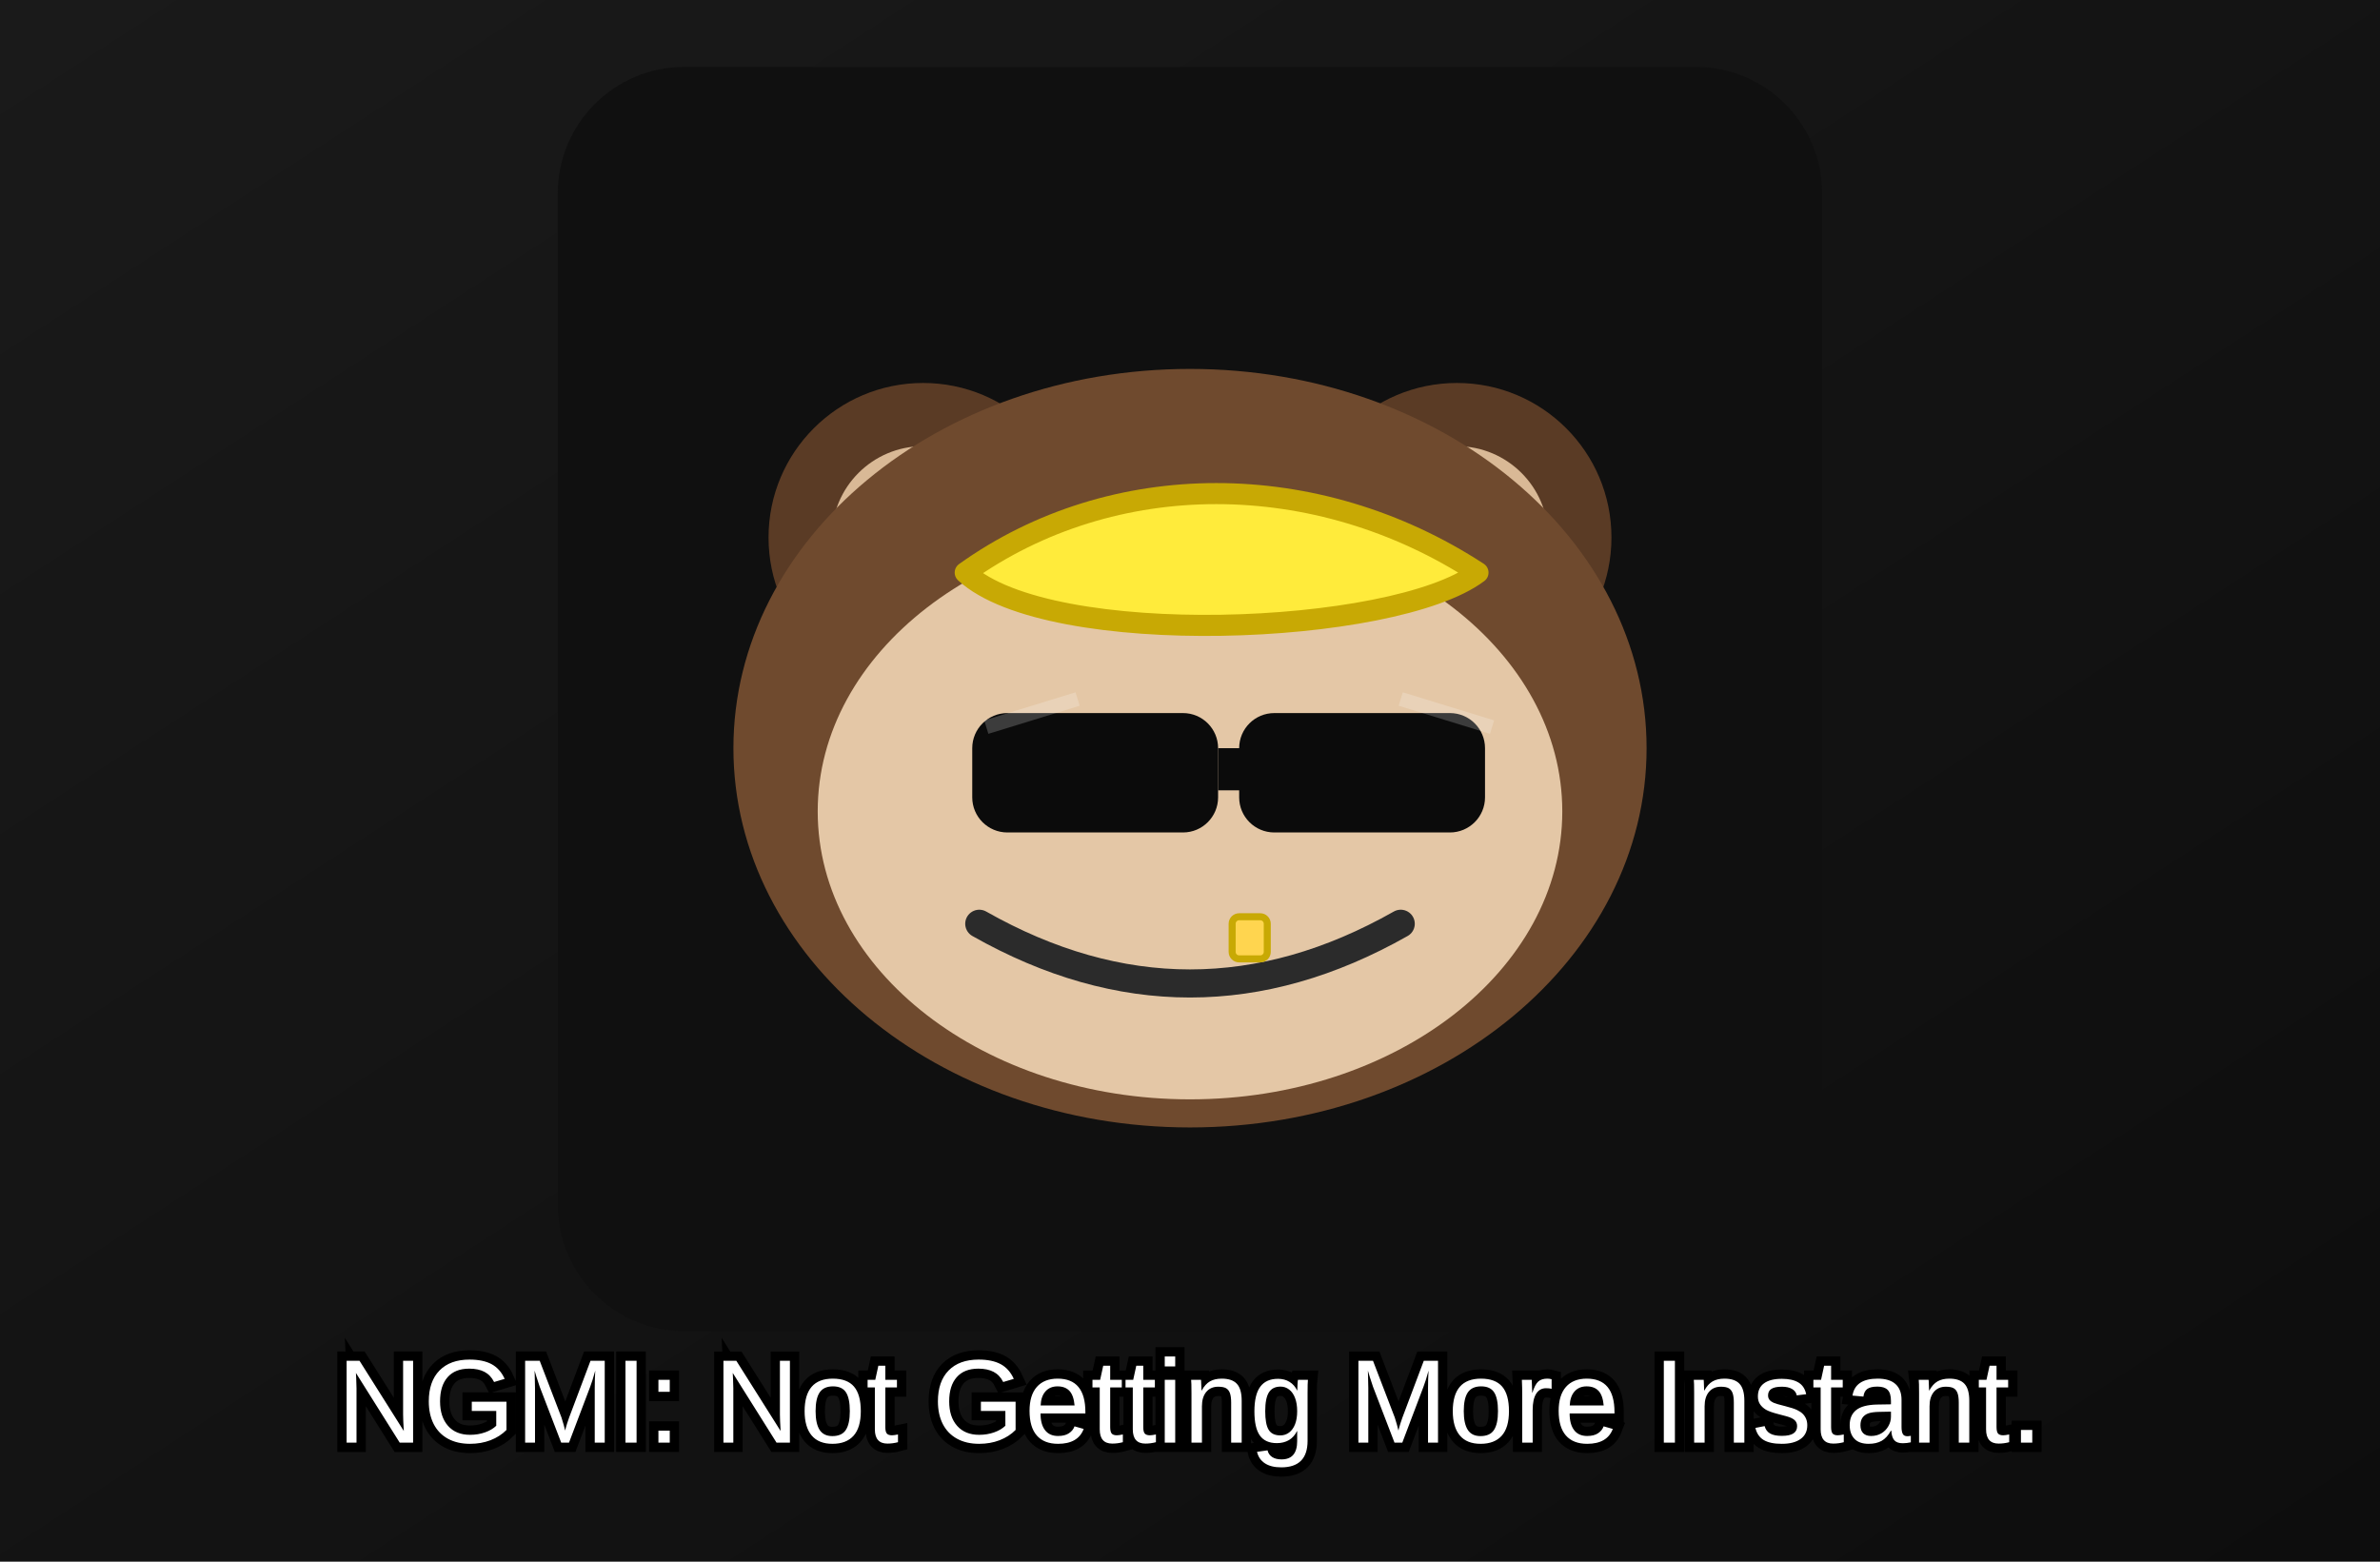
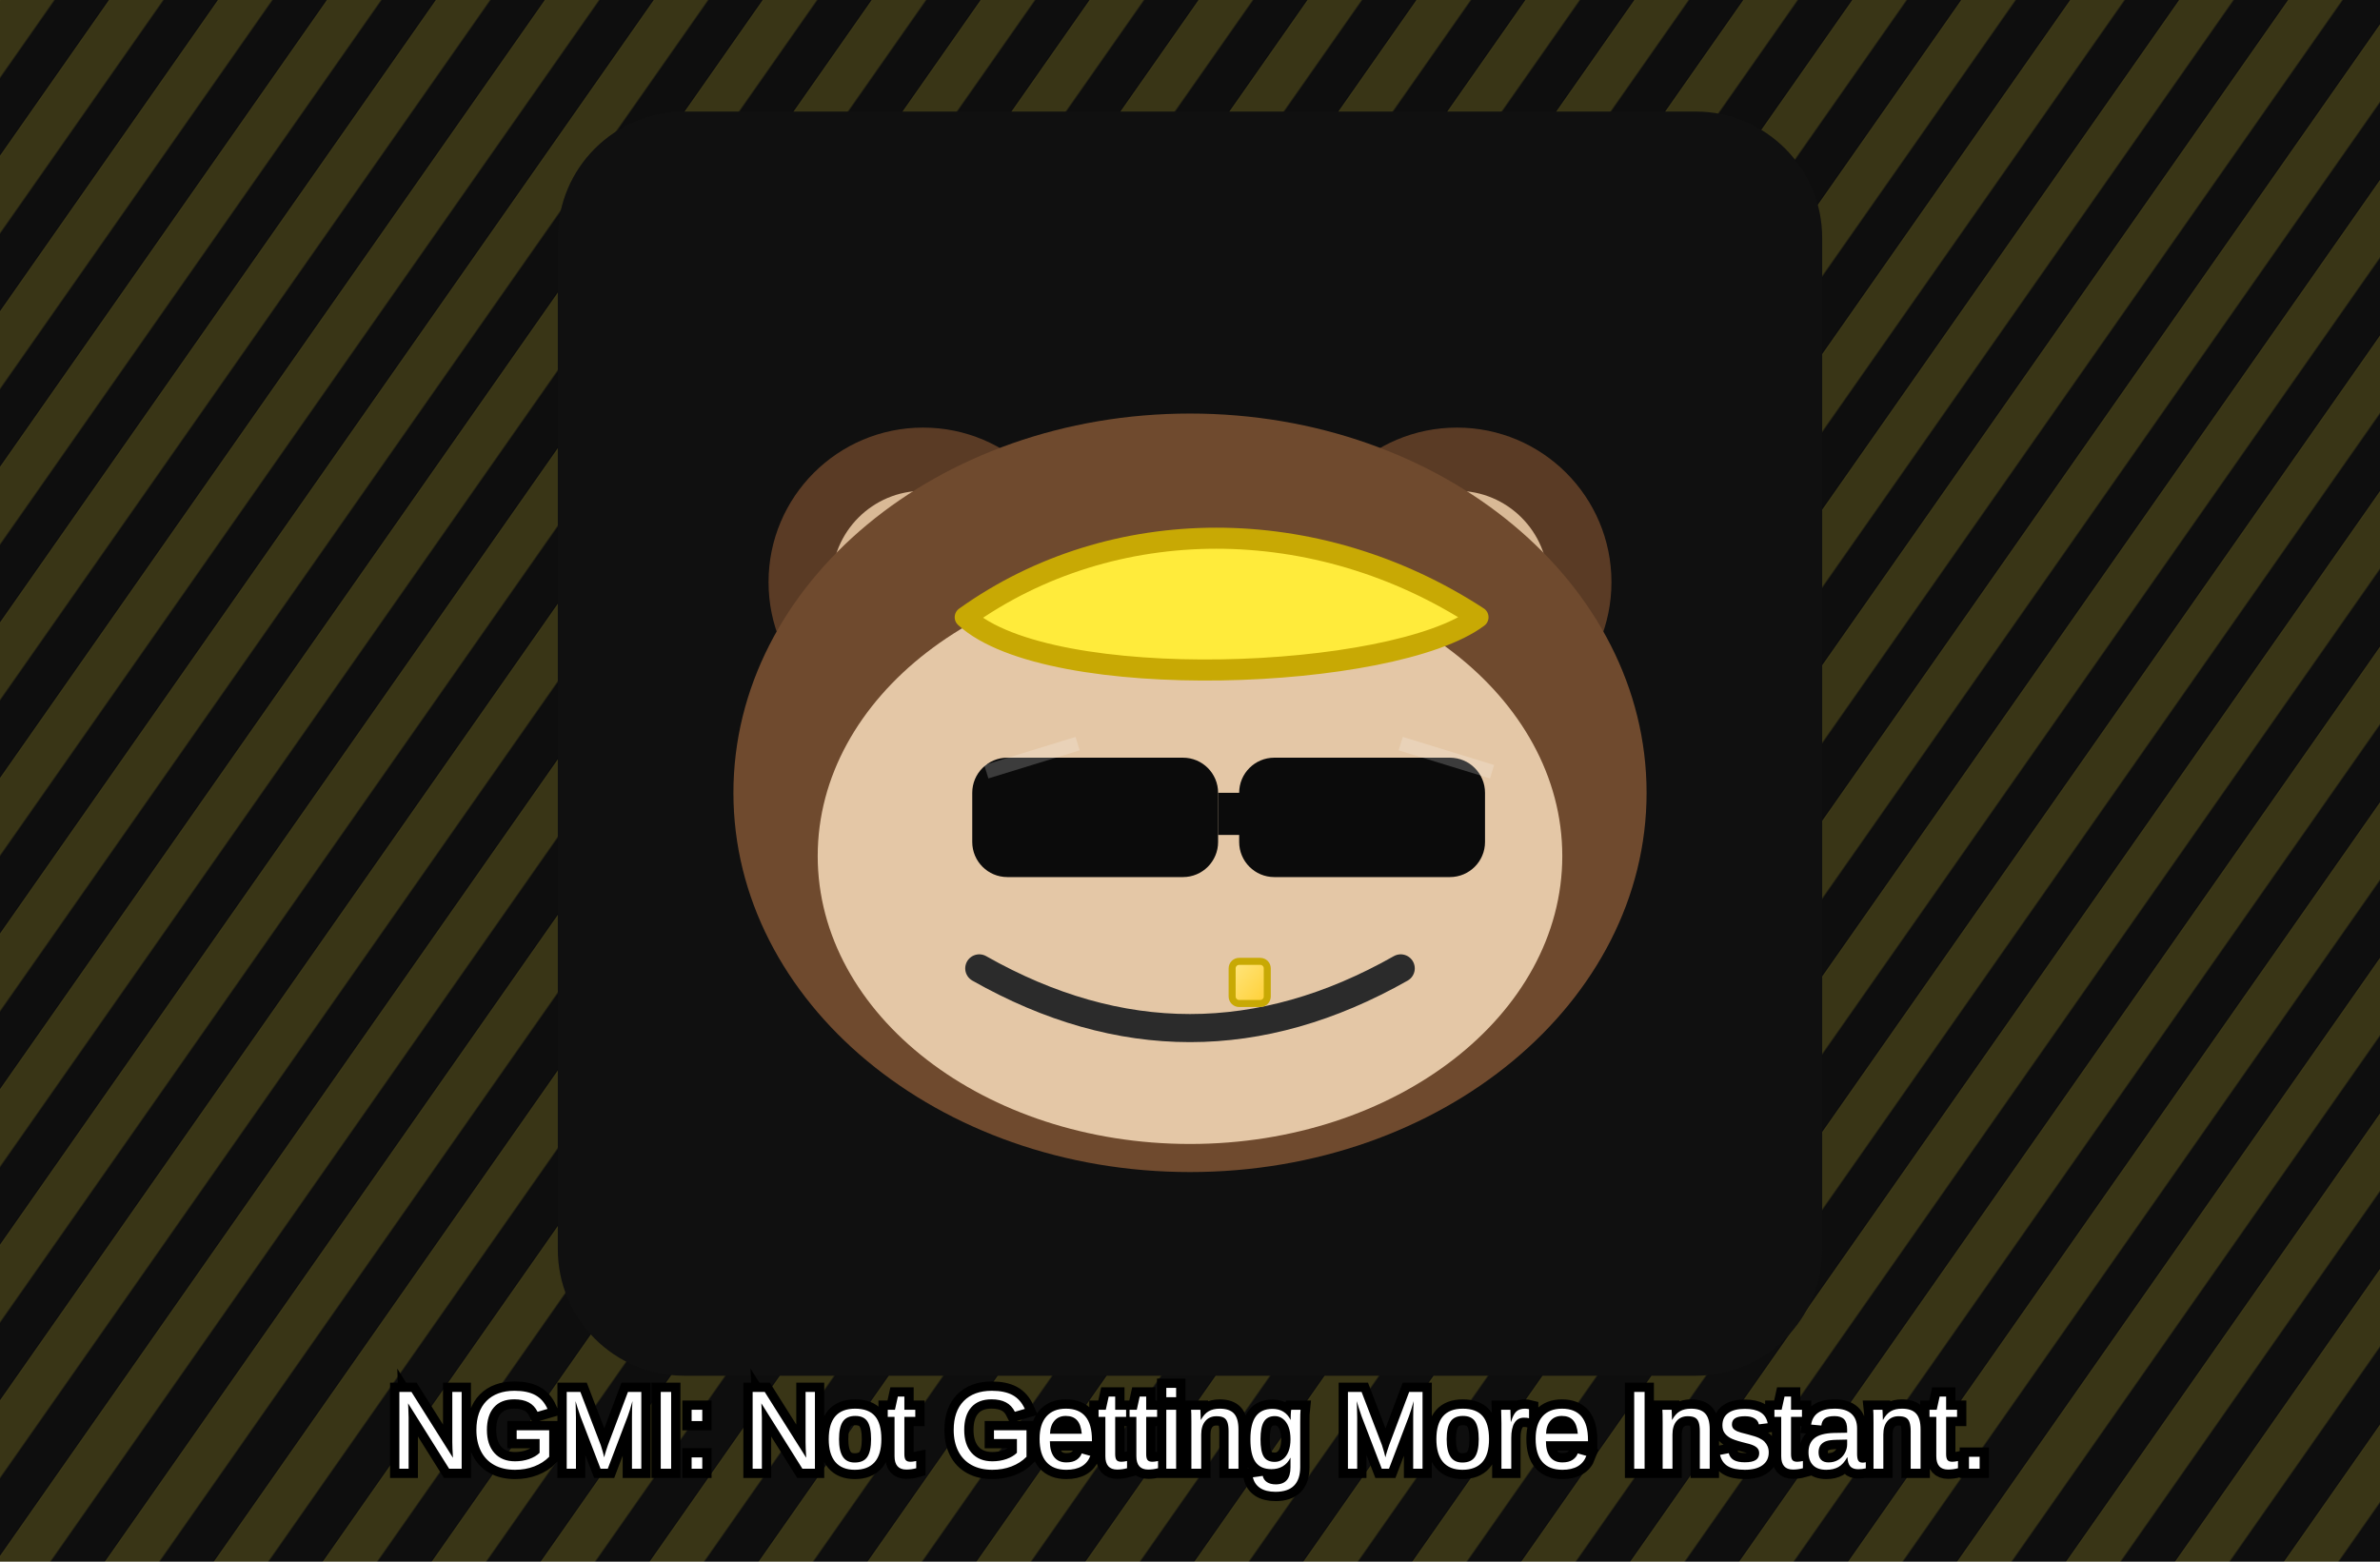
<svg xmlns="http://www.w3.org/2000/svg" viewBox="0 0 640 420">
  <defs>
-     <linearGradient id="bg" x1="0" y1="0" x2="1" y2="1">
-       <stop offset="0" stop-color="#1a1a1a" />
-       <stop offset="1" stop-color="#0d0d0d" />
+     <pattern id="stripes" width="24" height="24" patternUnits="userSpaceOnUse" patternTransform="rotate(35)">
+       <rect width="24" height="24" fill="#0e0e0e" />
+       <rect width="12" height="24" fill="#ffeb3b" opacity=".18" />
+     </pattern>
+   </defs>
+   <rect width="640" height="420" fill="url(#stripes)" />
+   <defs>
+     <linearGradient id="gradSun" x1="0" y1="0" x2="1" y2="1">
+       <stop offset="0" stop-color="#ffe680" />
+       <stop offset="1" stop-color="#ffcf33" />
    </linearGradient>
-     <filter id="glow">
-       <feDropShadow dx="0" dy="2" stdDeviation="6" flood-color="#ffeb3b" />
-     </filter>
    <symbol id="monkey" viewBox="0 0 360 360">
      <rect width="360" height="360" rx="36" fill="#101010" />
      <g transform="translate(20,16)">
        <circle cx="84" cy="118" r="44" fill="#5a3b25" />
        <circle cx="236" cy="118" r="44" fill="#5a3b25" />
        <circle cx="84" cy="118" r="26" fill="#d9b996" />
        <circle cx="236" cy="118" r="26" fill="#d9b996" />
        <ellipse cx="160" cy="178" rx="130" ry="108" fill="#6f4a2e" />
        <ellipse cx="160" cy="196" rx="106" ry="82" fill="#e4c7a6" />
        <circle cx="130" cy="186" r="14" fill="#fff" />
        <circle cx="190" cy="186" r="14" fill="#fff" />
        <circle cx="130" cy="186" r="6" fill="#2b2b2b" />
        <circle cx="190" cy="186" r="6" fill="#2b2b2b" />
        <path d="M100 228q60 34 120 0" fill="none" stroke="#2b2b2b" stroke-width="8" stroke-linecap="round" />
-         <rect x="172" y="226" width="10" height="12" rx="2" fill="#ffd54f" stroke="#c8a904" stroke-width="2" />
+         <rect x="172" y="226" width="10" height="12" rx="2" fill="url(#gradSun)" stroke="#c8a904" stroke-width="2" />
        <path d="M96 128c42-30 100-30 146 0-24 18-122 22-146 0z" fill="#ffeb3b" stroke="#c8a904" stroke-width="6" stroke-linejoin="round" />
        <g>
          <rect x="98" y="168" width="70" height="34" rx="10" fill="#0b0b0b" />
          <rect x="174" y="168" width="70" height="34" rx="10" fill="#0b0b0b" />
          <rect x="168" y="178" width="12" height="12" fill="#0b0b0b" />
          <path d="M102 172l26-8m118 8l-26-8" stroke="#ffffff" stroke-opacity=".2" stroke-width="4" />
        </g>
      </g>
    </symbol>
  </defs>
-   <rect width="640" height="420" fill="url(#bg)" />
-   <use href="#monkey" x="150" y="18" width="340" height="340" />
-   <text x="320" y="388" text-anchor="middle" font-family="Impact, system-ui, Arial, sans-serif" font-size="32" stroke="#000" stroke-width="5" paint-order="stroke" fill="#fff">NGMI: Not Getting More Instant.</text>
+   <g transform="translate(150,30)">
+     <use href="#monkey" x="0" y="0" width="340" height="340" />
+     <animateTransform attributeName="transform" type="skewX" values="0;4;0;-4;0" dur="6s" repeatCount="indefinite" />
+   </g>
+   <text x="320" y="395" text-anchor="middle" font-family="Impact, system-ui, Arial, sans-serif" font-size="30" stroke="#000" stroke-width="5" paint-order="stroke" fill="#fff">NGMI: Not Getting More Instant.</text>
</svg>
